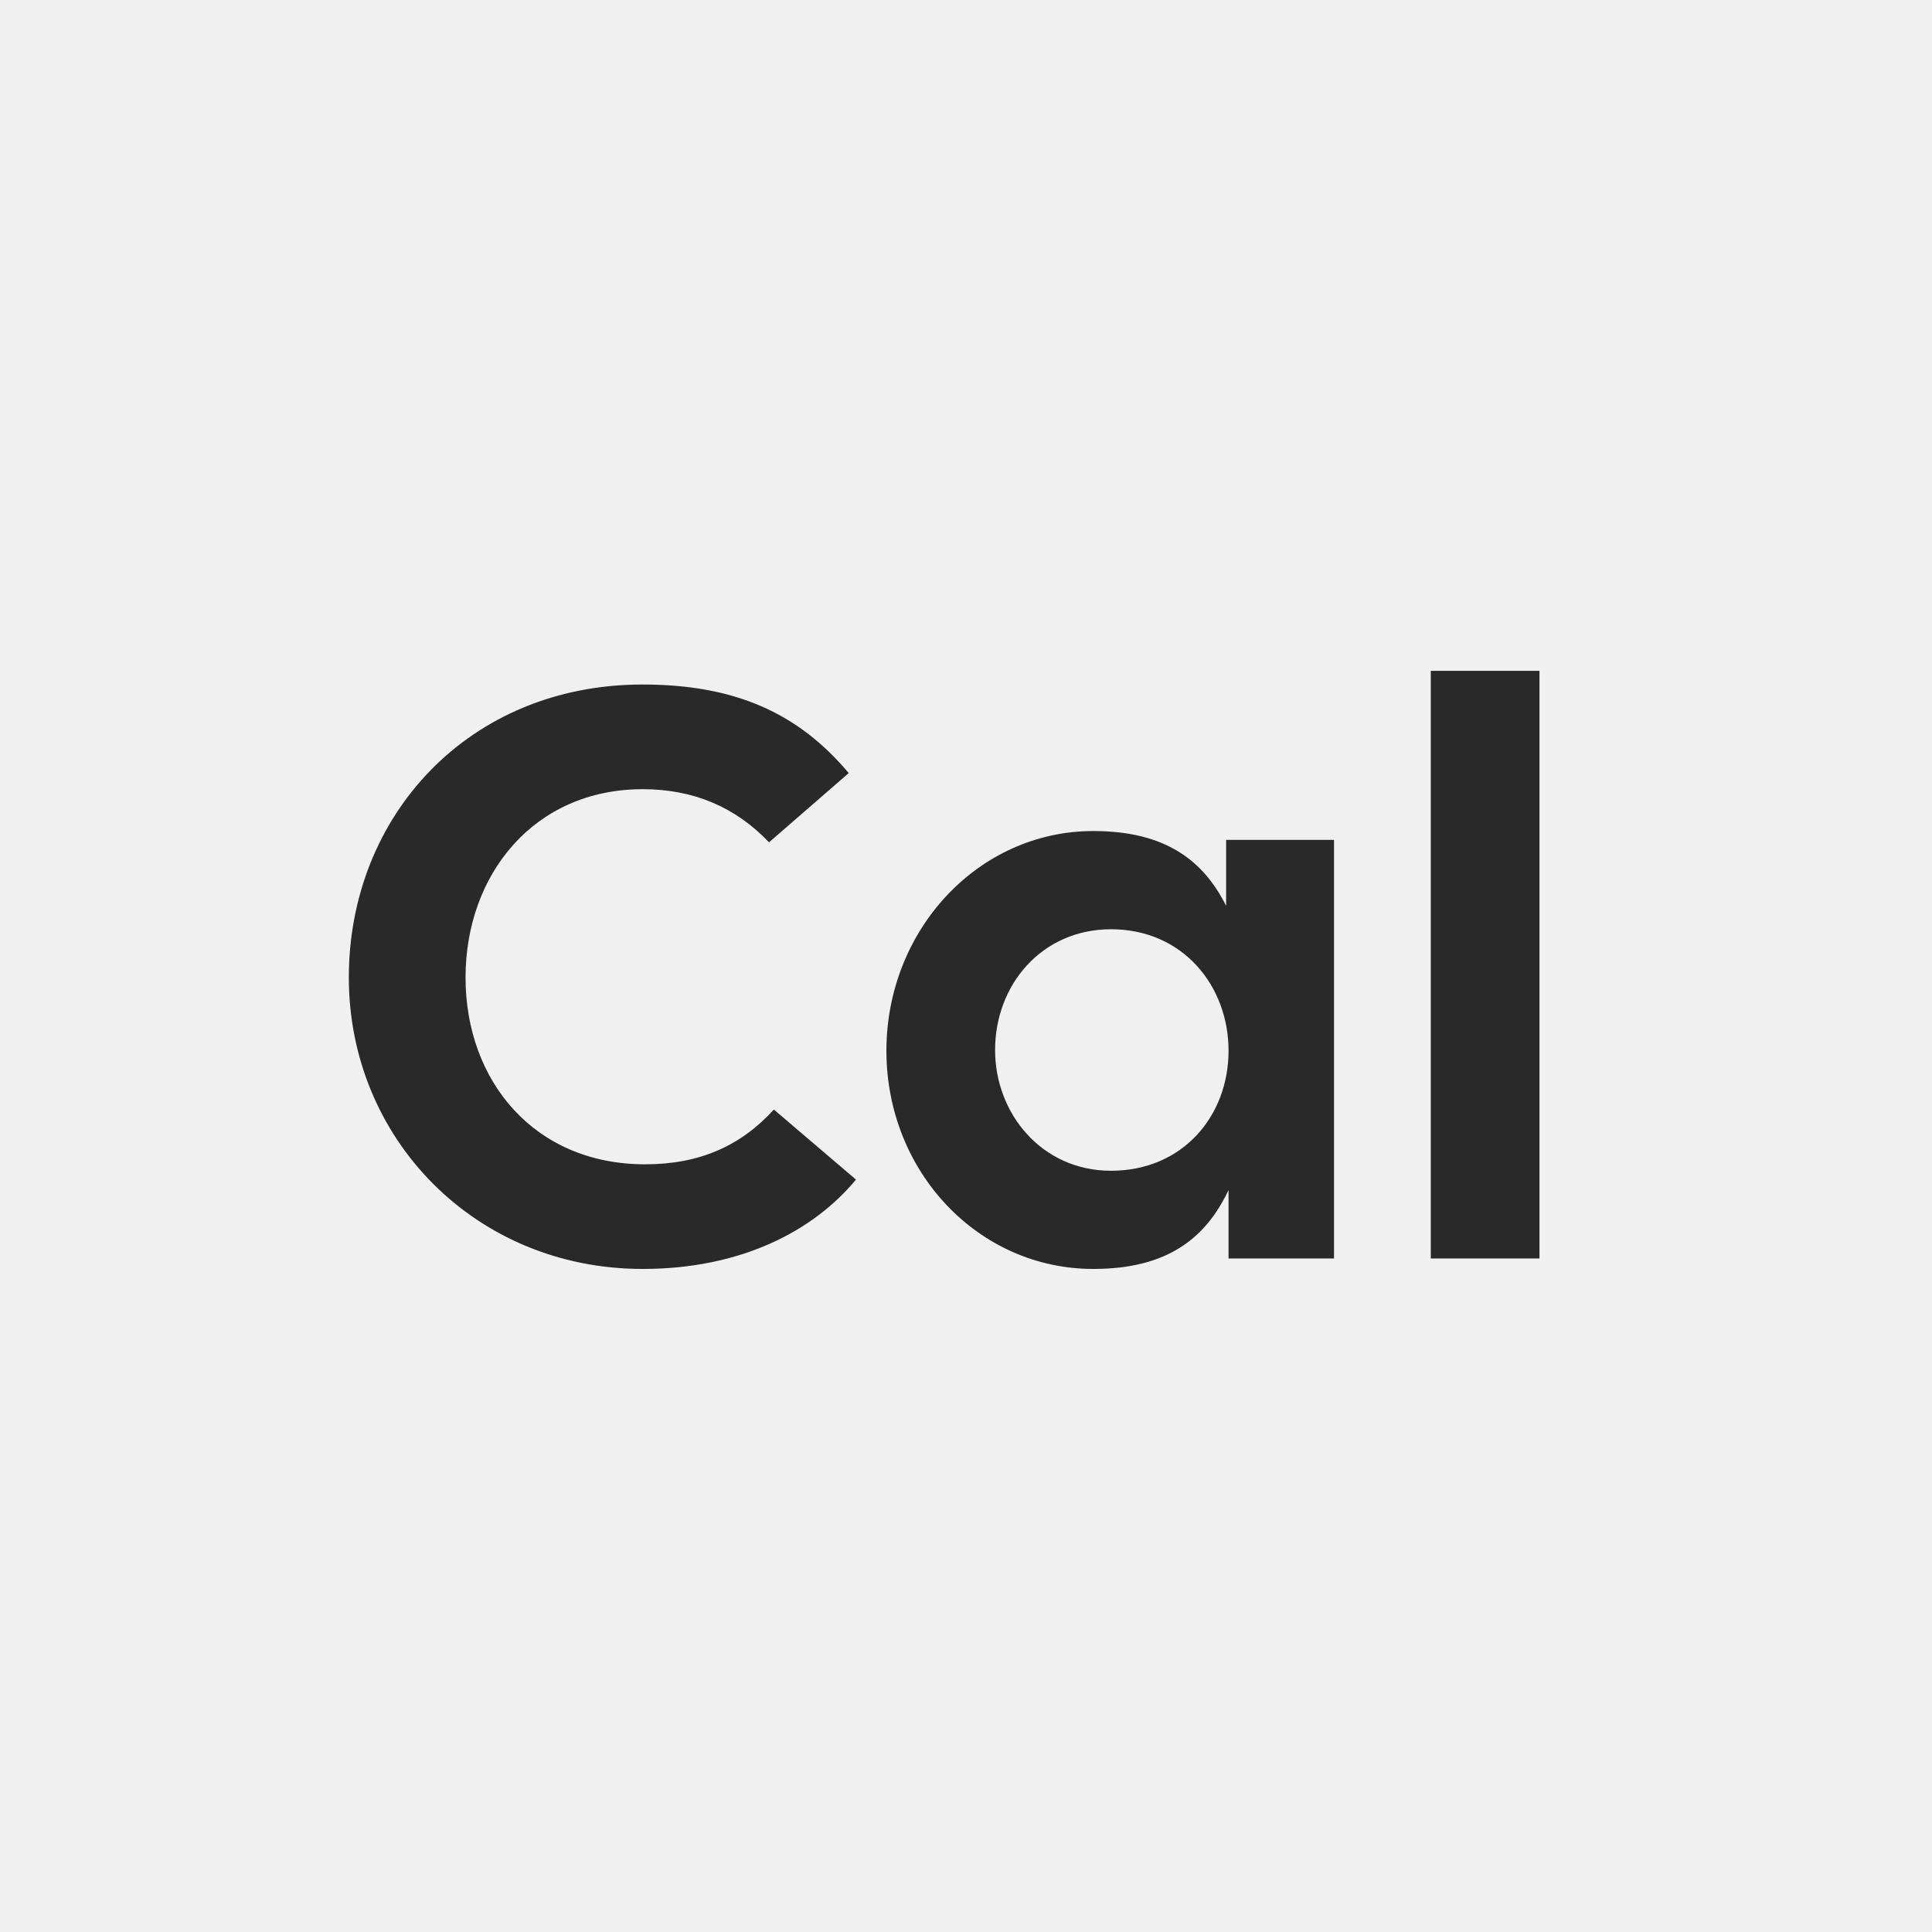
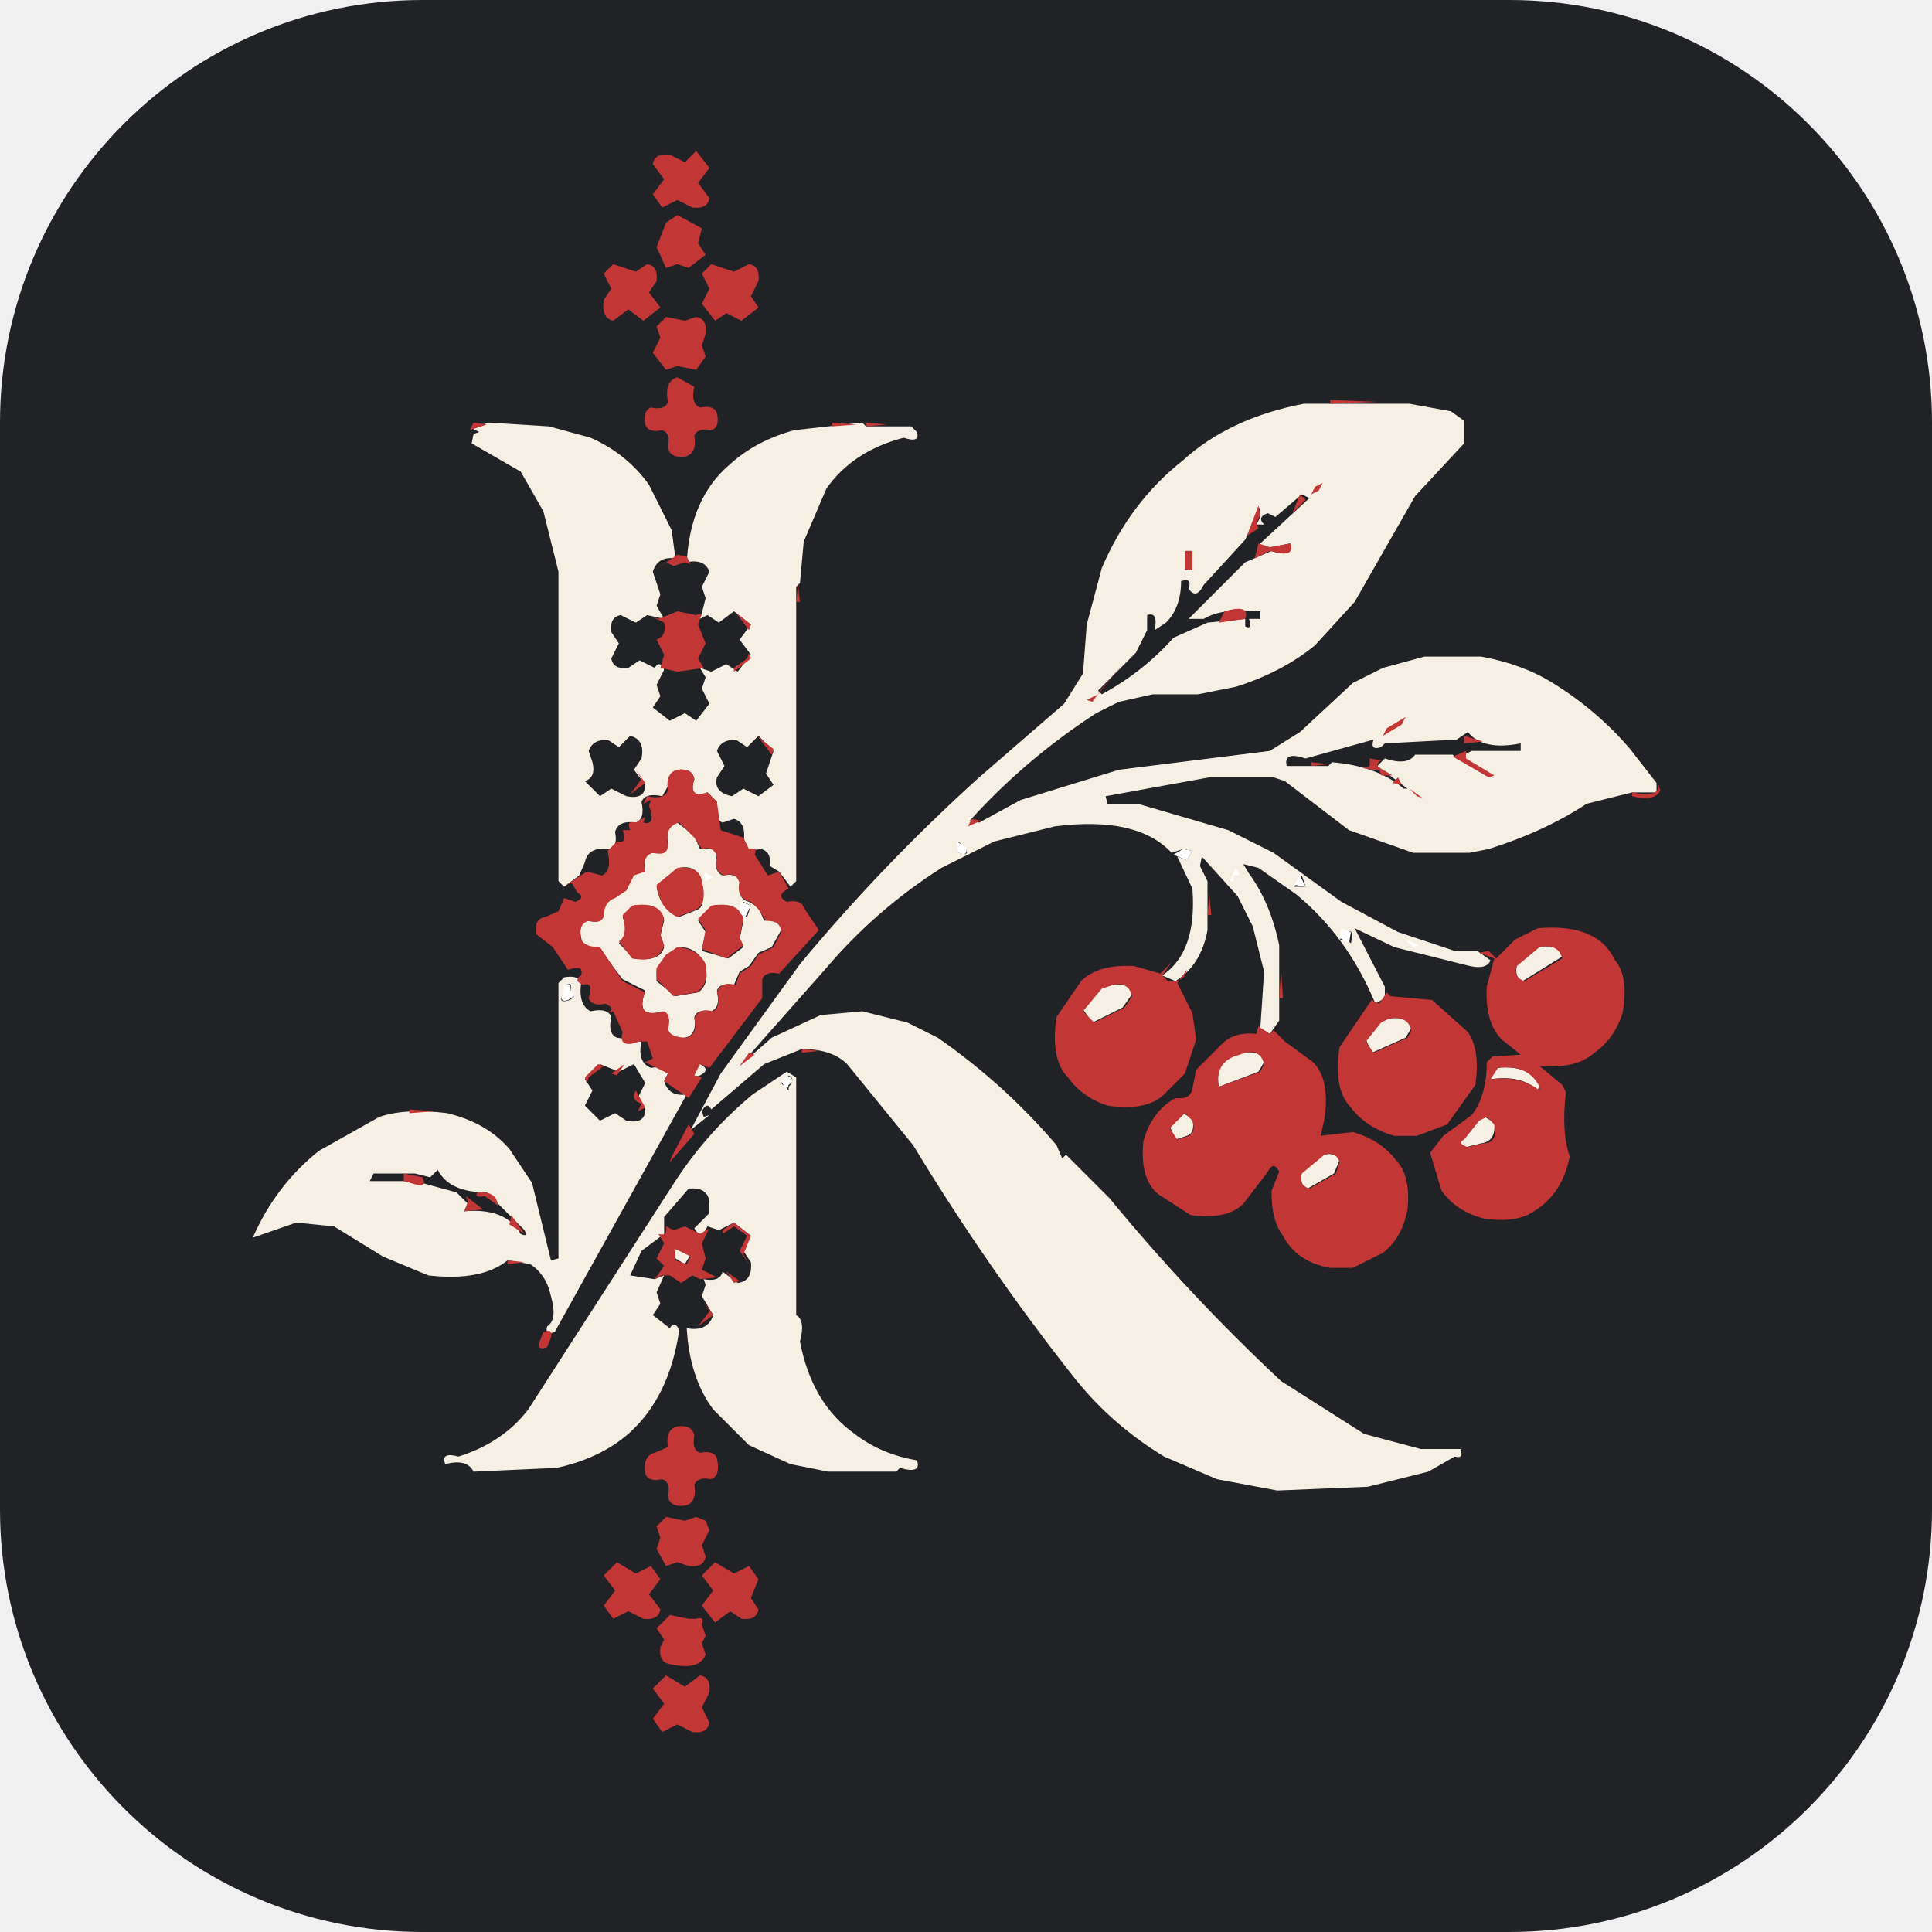
- <svg xmlns="http://www.w3.org/2000/svg" width="56" height="56" fill="none">
-   <path d="M18.628 36.781c2.846 0 4.946-1.096 6.183-2.59l-2.38-2.03c-.957 1.05-2.147 1.587-3.733 1.587-3.22 0-5.204-2.427-5.204-5.413 0-2.987 1.984-5.46 5.134-5.46 1.47 0 2.683.513 3.663 1.54l2.31-2.007c-1.47-1.75-3.313-2.567-5.973-2.567-5.04 0-8.517 3.803-8.517 8.493 0 4.667 3.663 8.447 8.517 8.447ZM31.69 36.781c2.17 0 3.267-.91 3.92-2.286v1.983h3.057V24.344H35.54v1.914c-.653-1.307-1.75-2.17-3.85-2.17-3.337 0-5.997 2.87-5.997 6.37s2.66 6.323 5.997 6.323Zm-2.847-6.346c0-1.89 1.354-3.5 3.36-3.5 2.077 0 3.407 1.633 3.407 3.523 0 1.89-1.33 3.477-3.407 3.477-2.006 0-3.36-1.657-3.36-3.5ZM41.472 36.478h3.15V19.444h-3.15v17.034Z" fill="#292929" />
+ <svg xmlns="http://www.w3.org/2000/svg" viewBox="0 0 512 512" fill="none">
+   <rect width="512" height="512" rx="112" fill="#212226" />
+   <path fill="#212226" d="M 185 40 L 182 43 L 178 41 Q 174 41 173 44 L 176 48 L 173 52 L 176 55 L 180 53 L 184 55 Q 187 56 188 53 L 185 49 L 188 45 L 185 40 Z M 180 57 L 177 59 L 174 66 L 177 71 L 180 70 L 183 71 L 187 68 L 185 65 L 186 61 L 180 57 Z M 163 70 L 160 73 L 162 77 L 160 80 Q 159 84 163 85 L 167 82 L 171 85 L 175 82 L 172 78 L 174 75 Q 174 71 172 70 L 169 72 L 163 70 Z M 189 70 L 186 73 L 188 77 L 186 81 L 190 85 L 193 83 L 197 85 L 201 82 L 199 79 L 201 75 Q 202 71 199 70 L 195 72 L 189 70 Z M 177 84 L 174 87 L 175 90 L 173 94 L 177 98 L 180 97 L 185 98 L 187 95 L 186 92 L 187 89 Q 187 85 185 84 L 182 85 L 177 84 Z M 180 100 Q 176 101 177 107 Q 176 109 173 108 Q 170 109 171 113 Q 172 115 176 114 Q 178 115 177 119 Q 178 121 182 121 Q 185 120 184 116 Q 185 113 189 114 Q 191 113 190 110 Q 189 107 186 108 Q 183 107 184 103 L 180 100 Z M 353 106 L 352 107 L 340 108 L 329 112 L 310 125 Q 297 136 291 153 L 288 164 L 287 178 L 284 184 L 250 215 Q 227 237 207 262 Q 192 280 180 303 L 181 304 L 184 300 Q 194 286 210 279 Q 219 278 223 281 L 238 299 L 283 364 Q 293 376 307 385 L 326 393 L 337 395 L 358 395 Q 359 393 365 394 L 380 390 L 387 386 Q 389 387 388 384 L 378 384 L 363 380 Q 348 374 338 364 Q 309 336 283 306 L 251 276 Q 242 270 231 268 Q 209 267 201 279 L 199 279 L 211 266 Q 227 247 247 232 L 265 223 L 282 219 L 295 219 L 307 223 Q 314 228 316 238 Q 316 252 308 258 L 301 256 Q 291 256 287 260 L 280 270 Q 278 281 283 286 Q 287 291 294 293 Q 304 295 309 290 L 314 285 L 317 276 Q 317 267 312 263 L 312 261 L 319 251 L 321 243 L 320 233 L 318 230 Q 317 227 320 228 Q 327 234 331 244 L 335 262 L 333 274 Q 327 273 324 277 L 317 284 L 316 289 Q 316 292 312 291 Q 305 295 303 303 Q 302 313 307 317 L 316 322 Q 325 323 330 319 L 336 311 Q 338 308 339 311 L 337 316 Q 337 323 340 328 Q 344 334 353 336 L 359 336 L 367 332 Q 372 328 373 321 Q 374 312 370 308 Q 366 302 359 300 L 350 301 L 351 297 Q 353 286 348 282 L 338 274 L 340 265 L 338 246 L 332 233 L 331 230 L 335 231 L 346 239 Q 357 249 363 265 L 363 267 Q 357 270 355 278 Q 353 289 358 294 Q 362 299 370 301 L 376 301 L 384 298 L 391 288 Q 392 278 389 274 L 380 265 L 369 264 L 360 247 L 372 252 L 387 256 Q 394 258 396 254 L 395 252 L 387 252 L 372 247 L 355 238 Q 343 228 329 221 L 303 213 Q 295 215 296 211 L 309 208 L 323 207 L 324 206 L 340 207 Q 349 212 356 219 L 373 226 L 391 226 L 396 225 L 422 213 L 429 211 L 439 211 L 440 210 L 434 201 Q 420 182 395 174 L 376 174 L 372 175 L 356 183 L 342 196 L 336 199 L 296 204 L 281 208 L 261 217 L 258 217 Q 273 200 293 188 L 302 185 L 325 183 Q 338 179 348 172 L 360 159 L 379 127 L 394 114 L 391 111 L 389 112 L 385 109 L 376 107 L 353 106 Z M 126 112 L 125 113 L 117 113 L 117 116 L 125 117 L 133 122 Q 144 130 147 147 Q 145 153 148 155 L 148 235 L 152 234 L 153 237 Q 155 238 153 239 L 150 238 L 148 242 L 145 243 Q 142 244 142 248 L 147 251 L 151 257 Q 155 256 154 259 Q 149 258 148 261 L 148 333 L 146 333 L 142 316 L 137 307 L 128 298 L 115 294 L 100 296 L 86 304 Q 73 313 67 328 L 80 324 L 91 326 L 103 334 L 113 338 L 126 338 Q 130 334 141 335 Q 145 338 146 345 Q 147 352 143 356 Q 142 358 145 357 L 148 350 L 179 296 Q 189 278 202 265 L 202 260 Q 203 257 207 258 L 217 247 L 213 241 L 207 238 L 211 234 L 211 161 L 212 160 L 212 150 L 215 138 L 220 129 L 229 121 L 244 115 L 243 113 Q 236 115 235 112 L 214 113 Q 203 115 196 121 L 186 133 Q 182 138 182 147 L 181 148 L 173 130 Q 167 120 155 115 L 140 112 L 126 112 Z M 408 246 L 402 249 L 396 255 L 394 262 Q 394 271 398 276 L 402 278 L 404 281 Q 402 278 396 280 L 394 282 Q 394 291 390 296 L 383 301 L 379 306 L 382 316 Q 386 321 394 323 Q 402 324 407 321 Q 414 316 416 307 Q 414 300 415 290 L 414 288 L 408 283 Q 418 283 423 279 Q 428 275 430 269 Q 432 259 428 255 Q 423 245 408 246 Z M 209 284 L 195 294 L 179 313 L 139 375 Q 132 384 117 386 Q 116 389 120 388 L 120 390 L 124 390 L 126 390 Q 152 392 166 381 Q 178 371 180 351 L 178 352 L 173 349 L 175 346 L 174 343 L 178 338 L 181 340 L 184 338 L 187 341 L 186 344 L 188 349 Q 187 353 182 352 Q 183 367 191 377 L 200 384 L 212 389 Q 216 388 218 390 L 240 390 L 241 389 Q 244 390 243 388 L 234 384 L 226 379 Q 218 374 215 365 L 211 345 L 211 285 L 209 284 Z M 180 378 Q 176 379 177 384 L 174 385 Q 170 386 171 391 Q 172 393 176 392 Q 178 393 177 397 Q 178 399 182 399 Q 185 398 184 394 Q 185 391 189 392 Q 191 391 190 387 Q 189 384 186 385 Q 183 384 184 381 Q 184 378 180 378 Z M 177 402 L 174 405 L 175 408 L 174 411 L 177 415 L 180 414 L 183 415 Q 187 416 187 413 L 186 410 L 188 406 L 187 403 L 185 402 L 182 403 L 177 402 Z M 164 414 L 160 418 L 163 422 L 160 426 L 163 429 L 167 427 L 171 429 Q 175 429 175 427 L 172 423 L 175 419 L 173 415 L 169 417 L 164 414 Z M 190 414 L 186 418 L 189 422 L 186 426 L 190 430 L 194 427 L 197 429 Q 201 429 201 427 L 199 424 L 201 419 L 199 415 L 195 417 L 190 414 Z M 178 428 L 174 432 L 176 435 L 175 437 Q 174 440 178 441 Q 185 443 187 439 L 186 436 L 187 434 L 186 431 Q 187 428 185 429 L 183 429 L 178 428 Z M 177 444 L 173 448 L 176 452 L 173 456 L 176 459 L 180 457 L 184 459 Q 187 459 188 457 L 186 453 L 188 449 Q 189 445 186 444 L 182 447 L 177 444 Z" />
+   <path fill="#212226" d="M 345.5 131 L 347 131.5 L 333 144.5 Q 335.8 146.3 331.5 148 L 325 152.5 L 315 163.5 L 318 164 Q 319.1 166.7 316.5 166 L 308.5 170 Q 302 178 292.5 183 L 298 176.5 L 305 166.5 L 304 164 Q 307 162.8 306 166.5 L 311 162.5 L 313 155 L 315 155 Q 313.9 157.7 316.5 157 L 332.5 140 L 345.5 131 Z " />
+   <path fill="#212226" d="M 176.5 149 L 178.5 150 L 181.5 149 L 183.5 149 L 188 152.5 L 186 157.5 L 187 160.5 Q 186.5 163.5 182.5 163 L 179.5 162 L 176.5 163 Q 173.5 162.5 174 158.5 L 175 155.5 L 173 152.5 L 176.5 149 Z " />
+   <path fill="#212226" d="M 164.5 163 L 169.5 165 L 172.5 163 L 176 165 L 174 170.5 L 176 174.5 Q 175.5 177.5 171.5 177 L 168.5 175 L 164.5 177 Q 161.5 176.5 162 172.5 L 164 169.5 L 162 165.5 L 164.5 163 Z " />
+   <path fill="#212226" d="M 187.5 163 L 191.5 165 L 195.5 163 Q 198.5 163.5 198 167.5 L 196 170.5 L 198 174.5 Q 197.5 177.5 193.5 177 L 190.5 176 L 187.5 177 Q 184.5 176.5 185 172.5 L 187 169.5 L 185 165.5 L 187.5 163 Z " />
+   <path fill="#212226" d="M 176.5 177 L 181.5 178 L 184.5 177 Q 187.5 177.5 187 181.5 L 186 184.5 L 188 187.5 L 183.5 191 L 179.5 189 L 176.5 191 L 173 186.5 L 176 183.5 L 175 182.5 L 174 179.5 L 176.5 177 Z " />
+   <path fill="#212226" d="M 388.5 194 L 388 195.5 L 388.5 197 L 400.5 197 L 401 199 L 383.5 200 L 381.5 199 L 380.5 200 L 363 201 Q 364.4 204.7 358.5 203 L 357.5 202 L 347.5 202 L 342 203 Q 340.6 199.3 346.5 201 L 356.5 199 L 362.5 196 Q 363.8 199.3 369.5 198 L 370.5 197 L 383.5 197 L 388.5 194 Z " />
+   <path fill="#212226" d="M 158.5 196 L 163.5 198 L 167.5 196 Q 170.5 196.5 170 200.5 L 168 204.5 L 170 207.5 L 165.5 211 Q 162.5 205 159.5 211 L 155 207.5 L 158 202.5 L 156 198.5 L 158.5 196 Z " />
+   <path fill="#212226" d="M 192.5 196 L 197.5 198 L 201.5 196 Q 204.5 196.5 204 200.5 L 202 203.5 L 205 207.5 L 200.5 211 L 196.5 208 L 192.5 210 L 190 206.5 L 192 202.5 L 190 198.5 L 192.5 196 Z " />
+   <path fill="#212226" d="M 367.5 205 L 373 208.5 L 371.5 209 L 367.5 205 Z " />
+   <path fill="#212226" d="M 171.5 212 L 173 212.5 L 172 218 L 170 217.5 L 170 215.5 L 171.5 212 Z " />
+   <path fill="#212226" d="M 166.5 218 L 167 220 L 165 220 Q 166.3 224.1 163 223 L 164.5 219 L 166.5 218 Z " />
+   <path fill="#212226" d="M 191 218 Q 195.6 216.8 197 219.5 Q 198.1 222.8 195.5 222 Q 194.4 219.3 191 220 L 191 218 Z " />
+   <path fill="#212226" d="M 158.5 225 L 161 225 L 161 230.5 Q 160.3 232.8 156.5 232 L 155 228.5 L 158.5 225 Z " />
+   <path fill="#212226" d="M 200 225 L 203 226.5 L 205 230.5 Q 203.5 233.5 202 230.5 L 200 225 Z " />
+   <path fill="#212226" d="M 154 261 Q 157.3 259.7 156 264.5 Q 156.8 266.8 160.5 266 L 164 269.5 L 165 275 L 162 273.5 Q 164.7 265.7 157.5 268 Q 153 266.6 154 261 Z " />
+   <path fill="#212226" d="M 171.5 276 L 173 280.5 L 170 281 Q 169 277.2 171.5 276 Z " />
+   <path fill="#212226" d="M 166.5 282 L 171 285.5 L 168 290.5 L 170 293.5 L 167.5 297 L 162.5 294 L 158.5 297 L 156 291.5 L 157 288.5 L 156 285.5 Q 156.5 282.5 160.5 283 L 163.5 285 L 166.5 282 Z " />
+   <path fill="#212226" d="M 101 311 L 107 311 L 107 313 L 101 313 L 101 311 Z " />
+   <path fill="#212226" d="M 112 312 L 117.5 312 Q 121.3 316.2 128.5 317 L 136 323.5 L 134.5 324 L 121.5 316 L 112 314 L 112 312 Z " />
+   <path fill="#212226" d="M 182.5 315 L 188 319.5 L 188 321.5 L 183.5 326 L 179.5 325 L 177.5 326 L 176 323.5 L 182.5 315 Z " />
+   <path fill="#212226" d="M 188.5 325 L 192.5 327 L 195.5 325 Q 198.5 325.5 198 329.5 L 196 332.5 L 199 336.5 Q 198.5 339.5 194.5 339 L 191.5 337 L 187.5 338 L 186 334.5 L 187 330.5 L 186 327.5 L 188.5 325 Z " />
+   <path fill="#212226" d="M 173.5 328 L 176 329.5 L 174 333.5 L 176 335.5 L 172.5 339 L 167 338 L 173.5 328 Z " />
+   <path fill="#F6EFE4" d="M 345.5 107 L 373.5 107 L 384.5 109 L 388 111.5 L 388 117.5 L 375 131.5 L 359 159.5 L 348.5 171 Q 339.7 178.2 327.5 182 L 317.5 184 L 305.5 184 L 296.5 186 L 290.5 189 Q 271.7 201.2 257 217.5 L 259.5 218 L 270.5 212 L 296.5 204 L 336.5 199 L 344.5 194 L 358.5 181 L 366.5 177 L 377.5 174 L 392.5 174 Q 403.5 176 411.5 181 Q 423.3 188.3 432 198.5 L 439 207.5 L 439 210 L 432.5 210 L 420.5 213 Q 409 220.5 394.5 225 L 389.5 226 L 374.5 226 L 357.5 220 L 340.5 207 L 337.5 206 L 320.5 206 L 293 211 L 293.5 213 L 301.5 213 L 325.5 220 L 337.5 226 L 355.5 239 L 370.5 247 L 385.5 252 L 391.5 252 L 395 254.5 Q 394 257 389.5 256 L 369.5 251 L 359 246 L 367 261.5 L 367 264.5 L 364.5 266 Q 357.2 248.3 343.5 237 L 333.5 230 L 329.5 229 L 331 231.5 Q 336.7 239.3 339 250.5 L 339 270.5 L 336.5 274 L 334 272.5 L 335 257.5 L 332 245.5 L 328 237.5 L 318.5 227 L 318 229.5 L 320 233.5 L 320 246.5 Q 318.3 255.8 311.5 260 L 308 258.5 Q 317.3 252.3 316 235.5 L 312 227 L 314.5 228 L 316 225.5 L 313.5 225 L 310.5 226 Q 301.3 216.2 279.5 219 L 263.5 223 L 249.5 230 Q 232.1 241.1 219 256.5 L 196 282.5 L 204.5 275 L 217.5 269 L 228.5 268 L 240.5 271 L 248.5 275 Q 266.2 287.3 280 303.5 L 281.5 307 L 282.5 306 L 294 317.5 Q 315.2 343.3 339.5 366 L 361.5 380 L 376.5 384 L 387 384 Q 388.1 386.7 385.5 386 L 378.5 390 L 362.5 394 L 338.5 395 L 322.5 392 L 308.5 386 Q 294.8 377.7 285 365.5 Q 261.8 336.2 242 303.5 L 224.5 282 Q 220.5 278 212.5 278 L 202.5 282 L 188.5 294 Q 187.3 291.8 186 294.5 L 186.5 296 L 188 295.5 L 183 299.5 L 191 284.5 L 212 255.5 Q 234 229 259.5 206 L 282 186.5 L 287 178.5 L 288 165.5 L 292 150.5 Q 299.5 133 313.5 122 Q 325.8 110.8 345.5 107 Z M 345 131 L 338 137 L 336 136 Q 333 137 335 139 L 333 139 L 334 137 L 334 134 L 330 143 L 319 155 Q 317 159 315 156 Q 316 153 313 154 Q 313 161 309 165 L 306 167 Q 307 162 304 163 L 304 167 L 301 173 L 291 183 L 292 184 Q 303 178 311 169 L 320 165 L 330 164 L 330 166 Q 332 167 331 164 L 334 164 L 334 162 Q 324 161 319 164 L 315 164 L 330 149 L 337 146 Q 343 148 342 144 L 337 145 Q 333 146 334 144 L 347 132 L 345 131 Z M 314 146 L 314 151 L 316 151 L 316 146 L 314 146 Z M 389 194 L 386 196 L 367 197 L 366 198 Q 363 199 364 196 L 346 201 Q 340 199 341 203 L 352 203 L 353 202 Q 365 203 372 209 L 373 209 L 365 203 L 367 201 Q 373 203 375 200 L 385 200 L 386 201 L 390 199 L 403 199 L 403 197 Q 393 199 389 194 Z M 254 223 L 254 226 Q 257 227 256 225 L 254 223 Z M 345 232 L 343 235 L 346 235 L 345 232 Z M 357 247 L 355 249 L 357 249 L 358 250 Q 359 246 357 247 Z " />
+   <path fill="#F6EFE4" d="M 129.5 112 L 145.5 113 L 156.5 116 Q 166.2 120.3 172 128.5 L 178 140.5 L 179 148 Q 174.3 147.3 173 151.5 L 175 157.5 L 174 160.5 L 176 164 L 171.5 163 L 168.5 165 L 164.5 163 Q 161.5 163.5 162 167.5 L 164 170.5 L 162 174.5 Q 162.5 177.5 166.5 177 L 169.5 175 L 173.5 177 Q 174.8 174.8 176 177.5 L 174 181.5 L 175 184.5 L 173 187.5 L 177.5 191 L 181.5 189 L 184.5 191 L 188 186.5 L 186 182.5 L 187 179.5 L 185.5 177 L 188.5 178 L 192.5 176 L 195.5 178 L 199 173.5 L 196 169.5 L 199 165.5 L 194.5 162 L 190.5 165 L 187.5 163 L 185.5 164 L 186 162.5 L 187 158.5 L 186 155.5 L 188 151.5 Q 186.7 148 182 149 Q 182.9 131.9 193.5 123 Q 200.3 116.8 210.5 114 L 228.5 112 L 229.5 113 L 241.5 113 L 243 114.5 Q 243.9 117.5 239.5 116 Q 226 119.5 219 129.5 L 213 143.5 L 212 154.5 L 211 155.5 L 211 233.5 L 209.5 235 L 206.5 231 L 204 229.5 Q 204.5 225.5 201.5 225 Q 197.8 225.8 197 223.5 Q 198 218 194.5 217 L 191.5 218 Q 189 217 190 212.5 L 187.5 210 Q 182.3 211.8 184 206.5 Q 183.5 203.5 179.5 204 L 175.5 211 Q 171 210 170 212.5 Q 171 217 168.5 218 Q 163.8 217.3 163 220.5 Q 163.8 224.3 161.5 225 Q 155.8 224.3 155 228.5 L 153.5 232 L 149.5 235 L 148 233.5 L 148 151.5 L 144 135.5 L 138 125 L 125 117.5 L 125.5 115 L 127 114.5 L 125 113.5 L 129.5 112 Z M 167 195 L 164 198 L 161 196 Q 157 196 156 199 L 157 202 Q 158 206 155 207 L 159 211 L 162 209 L 166 211 Q 171 212 171 208 L 168 204 L 170 201 Q 171 196 167 195 Z M 201 195 L 198 198 L 195 196 Q 191 196 190 199 L 192 203 L 190 206 Q 189 210 194 211 L 197 209 L 201 211 L 205 208 L 203 205 L 205 199 L 201 195 Z " />
+   <path fill="#F6EFE4" d="M 179.5 218 L 184 221.5 L 185.5 225 Q 189.3 224.3 190 226.5 Q 189 231 191.5 232 Q 195.3 231.3 196 233.5 Q 195.3 238.3 198.5 239 L 201 240.5 L 202.5 244 Q 206.5 243.5 207 246.5 L 204.5 251 L 201 252.5 L 198.5 256 L 196 257.5 L 194.5 261 Q 190.8 260.3 190 262.5 Q 191 267 188.5 268 Q 184.8 267.3 184 269.5 Q 184.8 274.3 181.5 275 Q 177.5 275.5 177 272.5 Q 177.8 268.8 175.5 268 Q 168.3 270.3 171 262.5 L 165 259.5 L 158.5 251 Q 154.5 251.5 154 248.5 Q 153.3 244.8 155.5 244 Q 159.3 244.8 160 242.5 Q 159.5 238.5 162.5 238 L 166 235.5 L 167.5 232 L 171 230.5 Q 170.3 226.8 172.5 226 Q 176.5 226.5 177 223.5 Q 176.3 218.8 179.5 218 Z M 180 230 L 174 235 Q 175 241 180 243 L 185 241 Q 187 240 186 234 Q 185 229 180 230 Z M 197 239 Q 195 242 198 243 L 199 240 L 197 239 Z M 168 240 L 165 243 Q 167 248 164 250 L 168 254 Q 175 255 176 251 L 175 248 L 176 244 Q 175 239 168 240 Z M 189 240 L 185 244 L 187 247 L 186 252 L 193 254 L 197 251 L 196 249 L 197 244 Q 196 239 189 240 Z M 180 251 L 177 253 L 174 257 L 174 260 L 179 264 L 185 263 Q 188 261 187 256 Q 185 251 180 251 Z " />
+   <path fill="#F6EFE4" d="M 407.5 251 Q 413 250 414 253.5 L 403.5 260 Q 401.3 259.3 402 255.5 L 407.5 251 Z " />
+   <path fill="#F6EFE4" d="M 149.5 259 Q 153.3 258.3 154 260.5 Q 153.2 266.3 156.5 268 Q 161 267 162 269.5 Q 161 274 163.5 275 L 170 276 Q 168.8 281.5 172.5 283 Q 176.3 282.3 177 284.5 L 176 286.5 Q 177.3 290.8 182 290 L 147 353 Q 144.3 354.1 145 351.5 Q 147.8 349.8 146 343.5 Q 144.8 337.8 140.5 335 L 134.5 334 Q 127.6 339.6 113.5 338 L 101.5 333 L 88.5 325 L 78.5 324 L 67 328 Q 73 314.2 84.5 305 L 100.5 296 Q 107.6 293.6 118.5 295 Q 129 297.5 135 304.5 L 141 313.5 L 146 334 L 148 333.5 L 148 260.5 L 149.5 259 Z M 150 261 L 149 264 Q 148 266 151 265 Q 153 264 151 263 Q 152 260 150 261 Z M 159 282 L 155 286 L 157 289 L 155 293 L 159 297 L 163 295 L 166 297 Q 171 298 171 294 L 169 291 L 171 287 L 168 282 L 164 284 L 159 282 Z M 116 310 L 114 312 L 110 311 L 99 311 L 98 313 L 110 313 L 121 316 L 124 319 L 123 321 Q 134 320 138 327 Q 140 328 139 326 L 129 316 Q 119 316 116 310 Z " />
+   <path fill="#F6EFE4" d="M 294.5 261 Q 299.3 260.3 300 263.5 L 297.5 267 L 289.5 271 L 287 267.5 L 291.5 262 L 294.5 261 Z " />
+   <path fill="#F6EFE4" d="M 367.5 270 Q 373 269 374 272.5 L 372.5 275 L 363.5 279 L 362 275.5 L 365.5 271 L 367.5 270 Z " />
+   <path fill="#F6EFE4" d="M 329.5 279 Q 334.3 278.3 335 281.5 L 333.5 284 L 323 288 Q 321.8 281.6 326.5 280 L 329.5 279 Z " />
+   <path fill="#F6EFE4" d="M 185.5 282 Q 188.5 283.5 185.5 285 Q 183.3 285.8 184 283.5 L 185.5 282 Z " />
+   <path fill="#F6EFE4" d="M 396.5 283 Q 405.4 282.1 408 287.5 L 407.5 289 Q 403.3 284.8 395 286 L 396.5 283 Z " />
+   <path fill="#F6EFE4" d="M 208.5 284 L 211 285.5 L 211 348.5 Q 213.5 350 212 355.5 Q 215.1 371.9 226.5 380 Q 233.5 385.4 243 387 Q 244.3 390.7 238.5 389 L 237.5 390 L 219.5 390 L 209.5 388 L 198.5 383 L 189 373.5 Q 182.7 365 182 352 Q 187.6 353 189 348.5 L 186 343.5 L 187 340.5 L 186.5 339 Q 190.8 339.8 191.5 337 L 195.5 340 Q 199.5 339.5 199 334.5 L 197 331.5 L 199 327.5 L 194.5 324 L 190.5 326 L 187.5 325 Q 185.8 328.8 184 325.5 L 188 321.5 L 188 318.5 Q 187.5 314.5 182.5 315 L 176 322.5 L 176 327 L 170 331.5 L 167 338 L 173.5 339 L 176 338 L 174 342.5 L 175 345.5 L 173 348.5 L 177.5 352 Q 178.8 349.8 180 352.5 Q 177.4 370.4 166.5 380 Q 159 386.5 147.5 389 L 125.5 390 Q 123.8 386.5 118 388 Q 116.7 384.7 121.5 386 Q 133.3 382.3 140 373.5 L 178 314.5 Q 186.9 300.4 199.5 290 L 208.5 284 Z M 209 285 L 207 287 L 209 289 L 209 288 Q 211 286 209 285 Z " />
+   <path fill="#F6EFE4" d="M 313.5 295 L 316 296.5 Q 316.8 300.3 314.5 301 L 311.5 302 L 310 298.5 L 313.5 295 Z " />
+   <path fill="#F6EFE4" d="M 393.5 296 L 396 297.5 Q 396.5 302.5 392.5 303 L 388.5 304 Q 385.7 302.8 388 301.5 L 391.5 297 L 393.5 296 Z " />
+   <path fill="#F6EFE4" d="M 350.5 306 Q 354.3 305.3 355 307.5 L 353.5 311 L 346.5 315 Q 344.3 314.3 345 310.5 L 350.5 306 Z " />
+   <path fill="#F6EFE4" d="M 179 331 L 183 332.5 L 181.5 335 L 179 333.5 L 179 331 Z " />
+   <path fill="#C23636" d="M 184.5 40 L 188 44.5 L 185 48.5 L 188 52.5 Q 187.5 55.5 183.5 55 L 179.5 53 L 175.5 55 L 173 51.5 L 176 47.5 L 173 43.5 Q 173.5 40.5 177.5 41 L 181.5 43 L 184.5 40 Z " />
+   <path fill="#C23636" d="M 179.5 57 L 186 60.5 L 185 64.5 L 187 67.5 L 182.5 71 L 179.5 70 L 176.5 71 L 174 65.5 L 176.5 59 L 179.5 57 Z " />
+   <path fill="#C23636" d="M 162.5 70 L 168.5 72 L 171.5 70 Q 174.5 70.5 174 74.5 L 172 77.5 L 175 81.5 L 170.5 85 L 166.5 82 L 162.5 85 Q 159.3 84.3 160 79.5 L 162 76.5 L 160 72.5 L 162.5 70 Z " />
+   <path fill="#C23636" d="M 188.5 70 L 194.5 72 L 198.5 70 Q 201.5 70.5 201 74.5 L 199 78.5 L 201 81.5 L 196.5 85 L 192.5 83 L 189.5 85 L 186 80.5 L 188 76.5 L 186 72.5 L 188.5 70 Z " />
+   <path fill="#C23636" d="M 176.5 84 L 181.5 85 L 184.5 84 Q 187.5 84.5 187 88.5 L 186 91.5 L 187 94.5 L 184.5 98 L 179.5 97 L 176.5 98 L 173 93.5 L 175 89.5 L 174 86.5 L 176.5 84 Z " />
+   <path fill="#C23636" d="M 179.5 100 L 184 102.5 Q 183 107 185.5 108 Q 189.3 107.3 190 109.5 Q 190.8 113.3 188.5 114 Q 184.8 113.3 184 115.5 Q 184.8 120.3 181.5 121 Q 177.5 121.5 177 118.5 Q 177.8 114.8 175.5 114 Q 171.8 114.8 171 112.5 Q 170.3 108.8 172.5 108 Q 176.3 108.8 177 106.5 Q 176 101 179.5 100 Z " />
+   <path fill="#C23636" d="M 352.5 106 L 365 106.5 L 352.5 107 L 352.5 106 Z " />
+   <path fill="#C23636" d="M 125.5 112 L 129 112.5 L 124.5 114 L 125.5 112 Z " />
+   <path fill="#C23636" d="M 220.5 112 L 227 112.5 L 220.5 113 L 220.5 112 Z " />
+   <path fill="#C23636" d="M 229.5 112 L 235 112.5 L 229.5 113 L 229.5 112 Z " />
+   <path fill="#C23636" d="M 134.5 123 L 138.5 128 L 134.5 123 Z " />
+   <path fill="#C23636" d="M 309.5 125 L 307.5 128 L 309.5 125 Z " />
+   <path fill="#C23636" d="M 350.5 128 L 349.5 130 L 347.5 131 L 348.5 129 L 350.5 128 Z " />
+   <path fill="#C23636" d="M 344.5 131 L 346 132.5 L 342.5 136 L 344.5 131 Z " />
+   <path fill="#C23636" d="M 333.5 134 L 334 136.5 L 333 138.5 L 333.5 140 L 330.5 142 L 331 140.5 L 333.5 134 Z " />
+   <path fill="#C23636" d="M 329.5 143 L 319.5 154 L 329.5 143 Z " />
+   <path fill="#C23636" d="M 333.5 144 L 336.5 145 L 342 144 Q 343.4 148 336.5 146 L 332.5 148 L 333.5 144 Z " />
+   <path fill="#C23636" d="M 314 146 L 316 146 L 316 151 L 314 151 L 314 146 Z " />
+   <path fill="#C23636" d="M 179.5 147 L 182 147.5 L 183 149.5 L 181.5 149 L 178.5 150 L 176.5 149 L 173 151.5 L 179.5 147 Z " />
+   <path fill="#C23636" d="M 185.5 149 L 187.5 152 L 185.5 149 Z " />
+   <path fill="#C23636" d="M 327.5 150 L 325.5 153 L 327.5 150 Z " />
+   <path fill="#C23636" d="M 211.5 155 L 212 159.5 L 211 159.5 L 211.5 155 Z " />
+   <path fill="#C23636" d="M 179.5 162 L 184.5 163 L 186 162.5 L 185 165.5 L 187 170.5 L 185 174.5 L 186.5 177 L 179.5 178 L 175 177 L 176 173.5 L 174 169.5 Q 176.8 168.4 176 165 L 173 163.5 L 174.5 164 L 179.5 162 Z " />
+   <path fill="#C23636" d="M 194.5 162 L 199 165.5 L 198.5 167 L 195.5 163 L 194.5 162 Z " />
+   <path fill="#C23636" d="M 324.5 162 Q 331.4 160 330 164 L 323 165 L 324.5 162 Z " />
+   <path fill="#C23636" d="M 308.5 170 L 305.5 174 L 308.5 170 Z " />
+   <path fill="#C23636" d="M 198.5 173 L 199 174.5 L 194.5 178 L 194.5 177 L 198 174.5 L 198.5 173 Z " />
+   <path fill="#C23636" d="M 297.5 176 L 292 182.5 L 289.5 186 L 288 185.5 L 291 184 L 297.5 176 Z " />
+   <path fill="#C23636" d="M 281.5 186 L 279.5 189 L 281.5 186 Z " />
+   <path fill="#C23636" d="M 350.5 187 L 344.5 194 L 350.5 187 Z " />
+   <path fill="#C23636" d="M 372.5 190 L 371.5 192 L 366.5 195 L 367.5 193 L 372.5 190 Z " />
+   <path fill="#C23636" d="M 200.5 195 L 205 198.5 L 204.5 200 L 201.5 196 L 200.5 195 Z " />
+   <path fill="#C23636" d="M 271.5 195 L 269.5 198 L 271.5 195 Z " />
+   <path fill="#C23636" d="M 388 195 L 393 196.5 L 388 197 L 388 195 Z " />
+   <path fill="#C23636" d="M 388.5 199 L 388.5 201 L 396 205.5 L 394.5 206 L 385 200.5 L 388.5 199 Z " />
+   <path fill="#C23636" d="M 363 201 L 366 201.5 Q 363.8 202.8 366.5 204 L 369 205.5 L 366 205.5 L 365.5 204 L 363.5 204 L 361 203.5 L 363 203 L 363 201 Z " />
+   <path fill="#C23636" d="M 347.5 202 L 352 202.5 L 347.5 203 L 347.5 202 Z " />
+   <path fill="#C23636" d="M 262.5 203 L 260.5 206 L 262.5 203 Z " />
+   <path fill="#C23636" d="M 168.5 204 L 171 207.5 L 167 210.5 L 170 206.5 L 168.5 204 Z " />
+   <path fill="#C23636" d="M 179.5 204 Q 183.5 203.5 184 206.5 Q 182.3 211.8 187.5 210 L 190 212.5 L 191 220 L 197 222 L 198.5 225 Q 200.8 224.3 200 226.5 L 203.5 232 L 206.5 231 L 209 235.5 Q 205.3 237.3 208.5 239 Q 212.3 238.3 213 240.5 L 217 246.5 L 206.5 258 Q 202.8 257.3 202 259.5 L 202 264.5 L 188 283 L 185.5 282 L 184 285 L 186 285.5 L 182.5 291 L 176 286.5 L 177 284.5 L 171 281.5 L 173 280.5 L 171.5 276 L 169.5 276 Q 163.7 278.1 165 273.5 L 162.5 268 L 161 268.5 Q 163.3 267.3 160.5 266 Q 156.8 266.8 156 264.5 Q 157.5 260.1 154.5 261 Q 151.8 259.8 154 258.5 Q 154.9 255.5 150.5 257 L 146.5 251 L 142 247.5 Q 141.5 243.5 144.5 243 L 148 241.5 L 149.5 238 L 152.5 239 Q 155.3 237.8 153 236.5 L 151.5 234 L 150 234.5 L 155.5 231 L 159.5 232 Q 162.3 230.8 161 225.5 L 163.5 223 Q 166.5 223.7 165 220 L 167 220 Q 165.9 217.3 168.5 218 L 171 216.5 L 170.5 218 Q 173.9 218.9 172 213.5 L 172.5 212 L 170.5 213 L 171.5 211 Q 176 212 177 209.5 Q 176.3 204.8 179.5 204 Z M 180 218 Q 176 219 177 224 Q 177 227 173 226 Q 170 227 171 231 L 168 232 L 166 236 L 163 238 Q 160 239 160 243 Q 159 245 156 244 Q 153 245 154 249 Q 155 251 159 251 L 165 260 L 171 263 Q 168 270 176 268 Q 178 269 177 273 Q 178 275 182 275 Q 185 274 184 270 Q 185 267 189 268 Q 191 267 190 263 Q 191 260 195 261 L 196 258 L 199 256 L 201 253 L 205 251 L 207 247 Q 207 244 203 244 L 201 241 L 199 239 Q 195 238 196 234 Q 195 231 192 232 Q 189 231 190 227 Q 189 224 186 225 L 184 222 L 180 218 Z " />
+   <path fill="#C23636" d="M 370.5 206 L 371.5 208 L 369 207.5 L 370.5 206 Z " />
+   <path fill="#C23636" d="M 439.5 208 L 440 209.5 Q 438.5 212.5 432.5 211 L 432.5 210 Q 439.8 211.5 439.5 208 Z " />
+   <path fill="#C23636" d="M 373.5 209 L 377 211.5 L 375.5 211 L 373.5 209 Z " />
+   <path fill="#C23636" d="M 264.5 210 L 262.5 213 L 264.5 210 Z " />
+   <path fill="#C23636" d="M 249.5 215 L 234.5 231 L 249.5 215 Z " />
+   <path fill="#C23636" d="M 257.5 217 L 260 217.5 L 256.5 219 L 257.5 217 Z " />
+   <path fill="#C23636" d="M 308.5 224 L 311.5 228 L 308.5 224 Z " />
+   <path fill="#C23636" d="M 179.5 230 Q 185.3 229.3 186 233.5 Q 187.5 239.5 184.5 241 L 179.5 243 Q 174.7 240.8 174 234.5 L 179.5 230 Z " />
+   <path fill="#C23636" d="M 320.5 237 L 321 242.5 L 320 242.5 L 320.5 237 Z " />
+   <path fill="#C23636" d="M 167.5 240 Q 174.8 238.8 176 243.5 L 175 247.5 L 176 250.5 Q 174.7 255.3 167.5 254 L 164 249.5 Q 166.5 248 165 242.5 L 167.5 240 Z " />
+   <path fill="#C23636" d="M 188.5 240 Q 195.8 238.8 197 243.5 L 196 248.5 L 197 250.5 L 192.5 254 L 186 251.5 L 187 246.5 L 185 243.5 L 188.5 240 Z " />
+   <path fill="#C23636" d="M 224.5 241 L 222.5 244 L 224.5 241 Z " />
+   <path fill="#C23636" d="M 231.5 244 L 219.5 257 L 231.5 244 Z " />
+   <path fill="#C23636" d="M 407.5 246 Q 423.4 244.6 428 254.5 Q 431.7 258.8 430 268.5 Q 427.8 275.3 422.5 279 Q 417.8 283.3 408 282.5 L 414 287.5 L 415 289.5 Q 413.7 299.8 416 306.5 Q 414 316.5 406.5 321 Q 402.1 324.1 393.5 323 Q 385.9 321.1 382 315.5 L 379 305.5 L 382.5 301 L 390 295.5 Q 394 290.5 394 281.5 L 395.5 280 L 403 279.5 L 398 275.5 Q 393.5 271 394 261.5 L 396 254 L 392 252.5 L 394.5 252 L 396.5 254 L 401.5 249 L 407.5 246 Z M 408 251 L 402 256 Q 401 259 404 260 L 414 254 Q 413 250 408 251 Z M 397 283 L 395 286 Q 403 285 408 289 L 408 288 Q 405 282 397 283 Z M 394 296 L 392 297 L 388 302 Q 386 303 389 304 L 393 303 Q 397 303 396 298 L 394 296 Z " />
+   <path fill="#C23636" d="M 179.5 251 Q 185.1 251.5 187 255.5 Q 187.8 261.3 184.5 263 L 178.5 264 L 174 259.5 L 174 256.5 L 176.5 253 L 179.5 251 Z " />
+   <path fill="#C23636" d="M 310.5 255 L 308 258.5 L 309.5 260 Q 314 260.5 314.5 257 L 312 260.5 L 316 268.5 L 317 275.5 L 314 284.5 L 308.5 290 Q 304 294.5 293.5 293 Q 286.8 290.8 283 285.5 Q 278.3 280.7 280 269.5 L 286.5 260 Q 291 255.5 300.5 256 L 307.5 258 L 310.5 255 Z M 295 261 L 292 262 L 287 268 L 290 271 L 298 267 L 300 264 Q 299 260 295 261 Z " />
+   <path fill="#C23636" d="M 339.5 257 L 340 264.5 L 339 264.5 L 339.5 257 Z " />
+   <path fill="#C23636" d="M 367.5 263 L 368.5 264 L 379.5 265 L 389 273.5 Q 392.3 278.2 391 287.5 L 383.5 298 L 375.5 301 L 369.5 301 Q 362.1 298.9 358 293.5 Q 353.3 288.7 355 277.5 L 363.5 265 L 365.5 266 L 367.5 263 Z M 368 270 L 366 271 L 362 276 L 364 279 L 373 275 L 374 273 Q 373 269 368 270 Z " />
+   <path fill="#C23636" d="M 210.5 266 L 204.5 273 L 210.5 266 Z " />
+   <path fill="#C23636" d="M 333.5 272 L 336.5 274 L 337.5 273 L 340.5 276 L 348 281.5 Q 352.5 286 351 296.5 L 350 301 L 358.5 300 Q 365.9 302.1 370 307.5 Q 373.9 311.6 373 320.5 Q 371.6 328.1 366.5 332 L 358.5 336 L 352.5 336 Q 343.6 334.4 340 327.5 Q 336.8 323.2 337 315.5 L 339 310.5 Q 337.5 307.5 336 310.5 L 329.5 319 Q 325.3 323.3 315.5 322 L 307 316.5 Q 302 312.5 303 302.5 Q 305.1 294.6 311.5 291 Q 315.5 291.5 316 288.5 L 317 283.5 L 323.5 277 Q 326.9 273.3 333 274 L 333.5 272 Z M 330 279 L 327 280 Q 322 282 323 288 L 334 284 L 335 282 Q 334 278 330 279 Z M 314 295 L 310 299 L 312 302 L 315 301 Q 317 300 316 297 L 314 295 Z M 351 306 L 345 311 Q 344 314 347 315 L 354 311 L 355 308 Q 354 305 351 306 Z " />
+   <path fill="#C23636" d="M 212.5 278 L 217 278.5 L 212.5 279 L 212.5 278 Z " />
+   <path fill="#C23636" d="M 198.5 279 L 200 279.5 L 196 282.5 L 198.5 279 Z " />
+   <path fill="#C23636" d="M 158.5 282 L 160 282.5 L 156 285.5 L 155.5 287 L 155 285.5 L 158.5 282 Z " />
+   <path fill="#C23636" d="M 165.5 282 L 163.5 285 L 162 284.5 L 165.5 282 Z " />
+   <path fill="#C23636" d="M 224.5 282 L 228.5 287 L 224.5 282 Z " />
+   <path fill="#C23636" d="M 258.5 282 L 260.5 285 L 258.5 282 Z " />
+   <path fill="#C23636" d="M 168.5 289 L 171 293.5 L 169 294.5 L 170 292.5 Q 167 291.5 168.5 289 Z " />
+   <path fill="#C23636" d="M 192.5 290 L 188.5 295 L 192.5 290 Z " />
+   <path fill="#C23636" d="M 268.5 291 L 282.5 306 L 268.5 291 Z " />
+   <path fill="#C23636" d="M 108.5 294 L 115 294.5 L 108.5 295 L 108.5 294 Z " />
+   <path fill="#C23636" d="M 162.5 294 L 160.5 297 L 162.5 294 Z " />
+   <path fill="#C23636" d="M 194.5 294 L 192.5 297 L 194.5 294 Z " />
+   <path fill="#C23636" d="M 182.5 298 L 184 300.5 L 177.5 308 L 178 306.5 L 182.5 298 Z " />
+   <path fill="#C23636" d="M 107 311 L 112 312 Q 113.1 314.7 110.5 314 L 107 313 L 107 311 Z " />
+   <path fill="#C23636" d="M 184.5 315 L 187.5 319 L 184.5 315 Z " />
+   <path fill="#C23636" d="M 126.5 316 Q 131.5 315.5 132 319.5 L 128.5 317 Q 125.5 317.5 126.5 316 Z " />
+   <path fill="#C23636" d="M 123.5 317 L 128 320.5 L 123 321 L 124 318.5 L 123.5 317 Z " />
+   <path fill="#C23636" d="M 294.5 318 L 297.5 322 L 294.5 318 Z " />
+   <path fill="#C23636" d="M 135.5 322 L 139 327 L 135 324.5 L 135.5 322 Z " />
+   <path fill="#C23636" d="M 194.5 324 L 199 327.5 L 197 332.5 L 198.5 335 L 196 331.5 L 198 327.5 L 194.5 325 L 191.5 327 L 191.5 326 L 194.5 324 Z " />
+   <path fill="#C23636" d="M 176.5 325 L 178.5 326 L 181.5 325 L 185.5 327 L 188 325.5 L 186 329.5 L 187 333.5 L 186 336.5 L 190 338.5 L 185.5 339 L 183.5 338 L 180.5 340 L 177.5 338 L 175.5 338 L 173.5 339 L 176 335.5 L 174 333.5 L 176 329.5 L 174.5 327 Q 177 327.7 176.5 325 Z M 179 331 L 179 334 L 182 335 L 183 333 L 179 331 Z " />
+   <path fill="#C23636" d="M 305.5 330 L 307.5 333 L 305.5 330 Z " />
+   <path fill="#C23636" d="M 134.5 334 L 139 334.5 L 134.5 335 L 134.5 334 Z " />
+   <path fill="#C23636" d="M 192.5 337 L 196 339.5 L 194.5 340 L 192.5 337 Z " />
+   <path fill="#C23636" d="M 186.5 345 L 189 348.5 L 185 351.5 L 188 347.5 L 186.5 345 Z " />
+   <path fill="#C23636" d="M 144 353 Q 146.7 351.9 146 354.5 L 145 357 Q 142.3 358.1 143 355.5 L 144 353 Z " />
+   <path fill="#C23636" d="M 191.5 376 L 195.5 381 L 191.5 376 Z " />
+   <path fill="#C23636" d="M 179.5 378 Q 183.5 377.5 184 380.5 Q 183.3 384.3 185.5 385 Q 189.3 384.3 190 386.5 Q 191 391 188.5 392 Q 184.8 391.3 184 393.5 Q 184.8 398.3 181.5 399 Q 177.5 399.5 177 396.5 Q 177.8 392.8 175.5 392 Q 171.8 392.8 171 390.5 Q 170.3 385.8 173.5 385 L 177 383.5 Q 176.3 378.8 179.5 378 Z " />
+   <path fill="#C23636" d="M 176.5 402 L 181.5 403 L 184.5 402 L 187 403 L 188 405.5 L 186 409.5 L 187 412.5 Q 186.5 415.5 182.5 415 L 179.5 414 L 176.5 415 L 174 410.5 L 175 407.5 L 174 404.5 L 176.5 402 Z " />
+   <path fill="#C23636" d="M 163.5 414 L 168.5 417 L 172.5 415 L 175 418.5 L 172 422.5 L 175 426.5 Q 174.5 429.5 170.5 429 L 166.5 427 L 162.5 429 L 160 425.5 L 163 421.5 L 160 417.5 L 163.5 414 Z " />
+   <path fill="#C23636" d="M 189.5 414 L 194.5 417 L 198.5 415 L 201 418.5 L 199 423.5 L 201 426.5 Q 200.5 429.5 196.5 429 L 193.5 427 L 189.5 430 L 186 425.5 L 189 421.5 L 186 417.5 L 189.5 414 Z " />
+   <path fill="#C23636" d="M 177.5 428 L 182.5 429 L 184.5 429 Q 186.8 428.3 186 430.5 L 187 433.5 L 186 435.5 L 187 438.5 Q 185.3 442.8 177.5 441 Q 174.5 440.5 175 436.5 L 176 434.5 L 174 431.5 L 177.5 428 Z " />
+   <path fill="#C23636" d="M 176.5 444 L 181.5 447 L 185.5 444 Q 188.5 444.5 188 448.5 L 186 452.5 L 188 456.5 Q 187.5 459.5 183.5 459 L 179.5 457 L 175.5 459 L 173 455.5 L 176 451.5 L 173 447.5 L 176.5 444 Z " />
+   <path fill="#FFFFFF" d="M 253.5 223 L 256 224.5 Q 256.7 227.1 254 226 L 253.5 223 Z " />
+   <path fill="#FFFFFF" d="M 313.5 225 L 316 225.5 L 314.5 228 L 311 226.5 L 313.5 225 Z " />
+   <path fill="#FFFFFF" d="M 327.5 230 L 328.5 232 Q 326.3 231.3 327 233.5 L 326 233.5 L 327.5 230 Z " />
+   <path fill="#FFFFFF" d="M 186.5 231 L 189 232.5 L 187 233.5 L 186.5 231 Z " />
+   <path fill="#FFFFFF" d="M 344.5 232 L 346 235 L 343 234.5 L 344.5 232 Z " />
+   <path fill="#FFFFFF" d="M 196.5 239 L 199 240 L 197.5 243 Q 195 242 196.5 239 Z " />
+   <path fill="#FFFFFF" d="M 355.5 246 L 358 247 L 357.5 250 L 355 248.5 L 355.5 246 Z " />
+   <path fill="#FFFFFF" d="M 372.5 249 L 376 250.5 L 374.5 251 L 372.5 249 Z " />
+   <path fill="#FFFFFF" d="M 149.5 261 Q 151.8 260.3 151 262.5 Q 153.3 263.8 150.5 265 Q 148.3 265.8 149 263.5 L 149.5 261 Z " />
+   <path fill="#FFFFFF" d="M 208.5 285 Q 211.3 286.2 209 287.5 L 208.5 289 L 207 286.5 L 208.5 285 Z " />
</svg>
